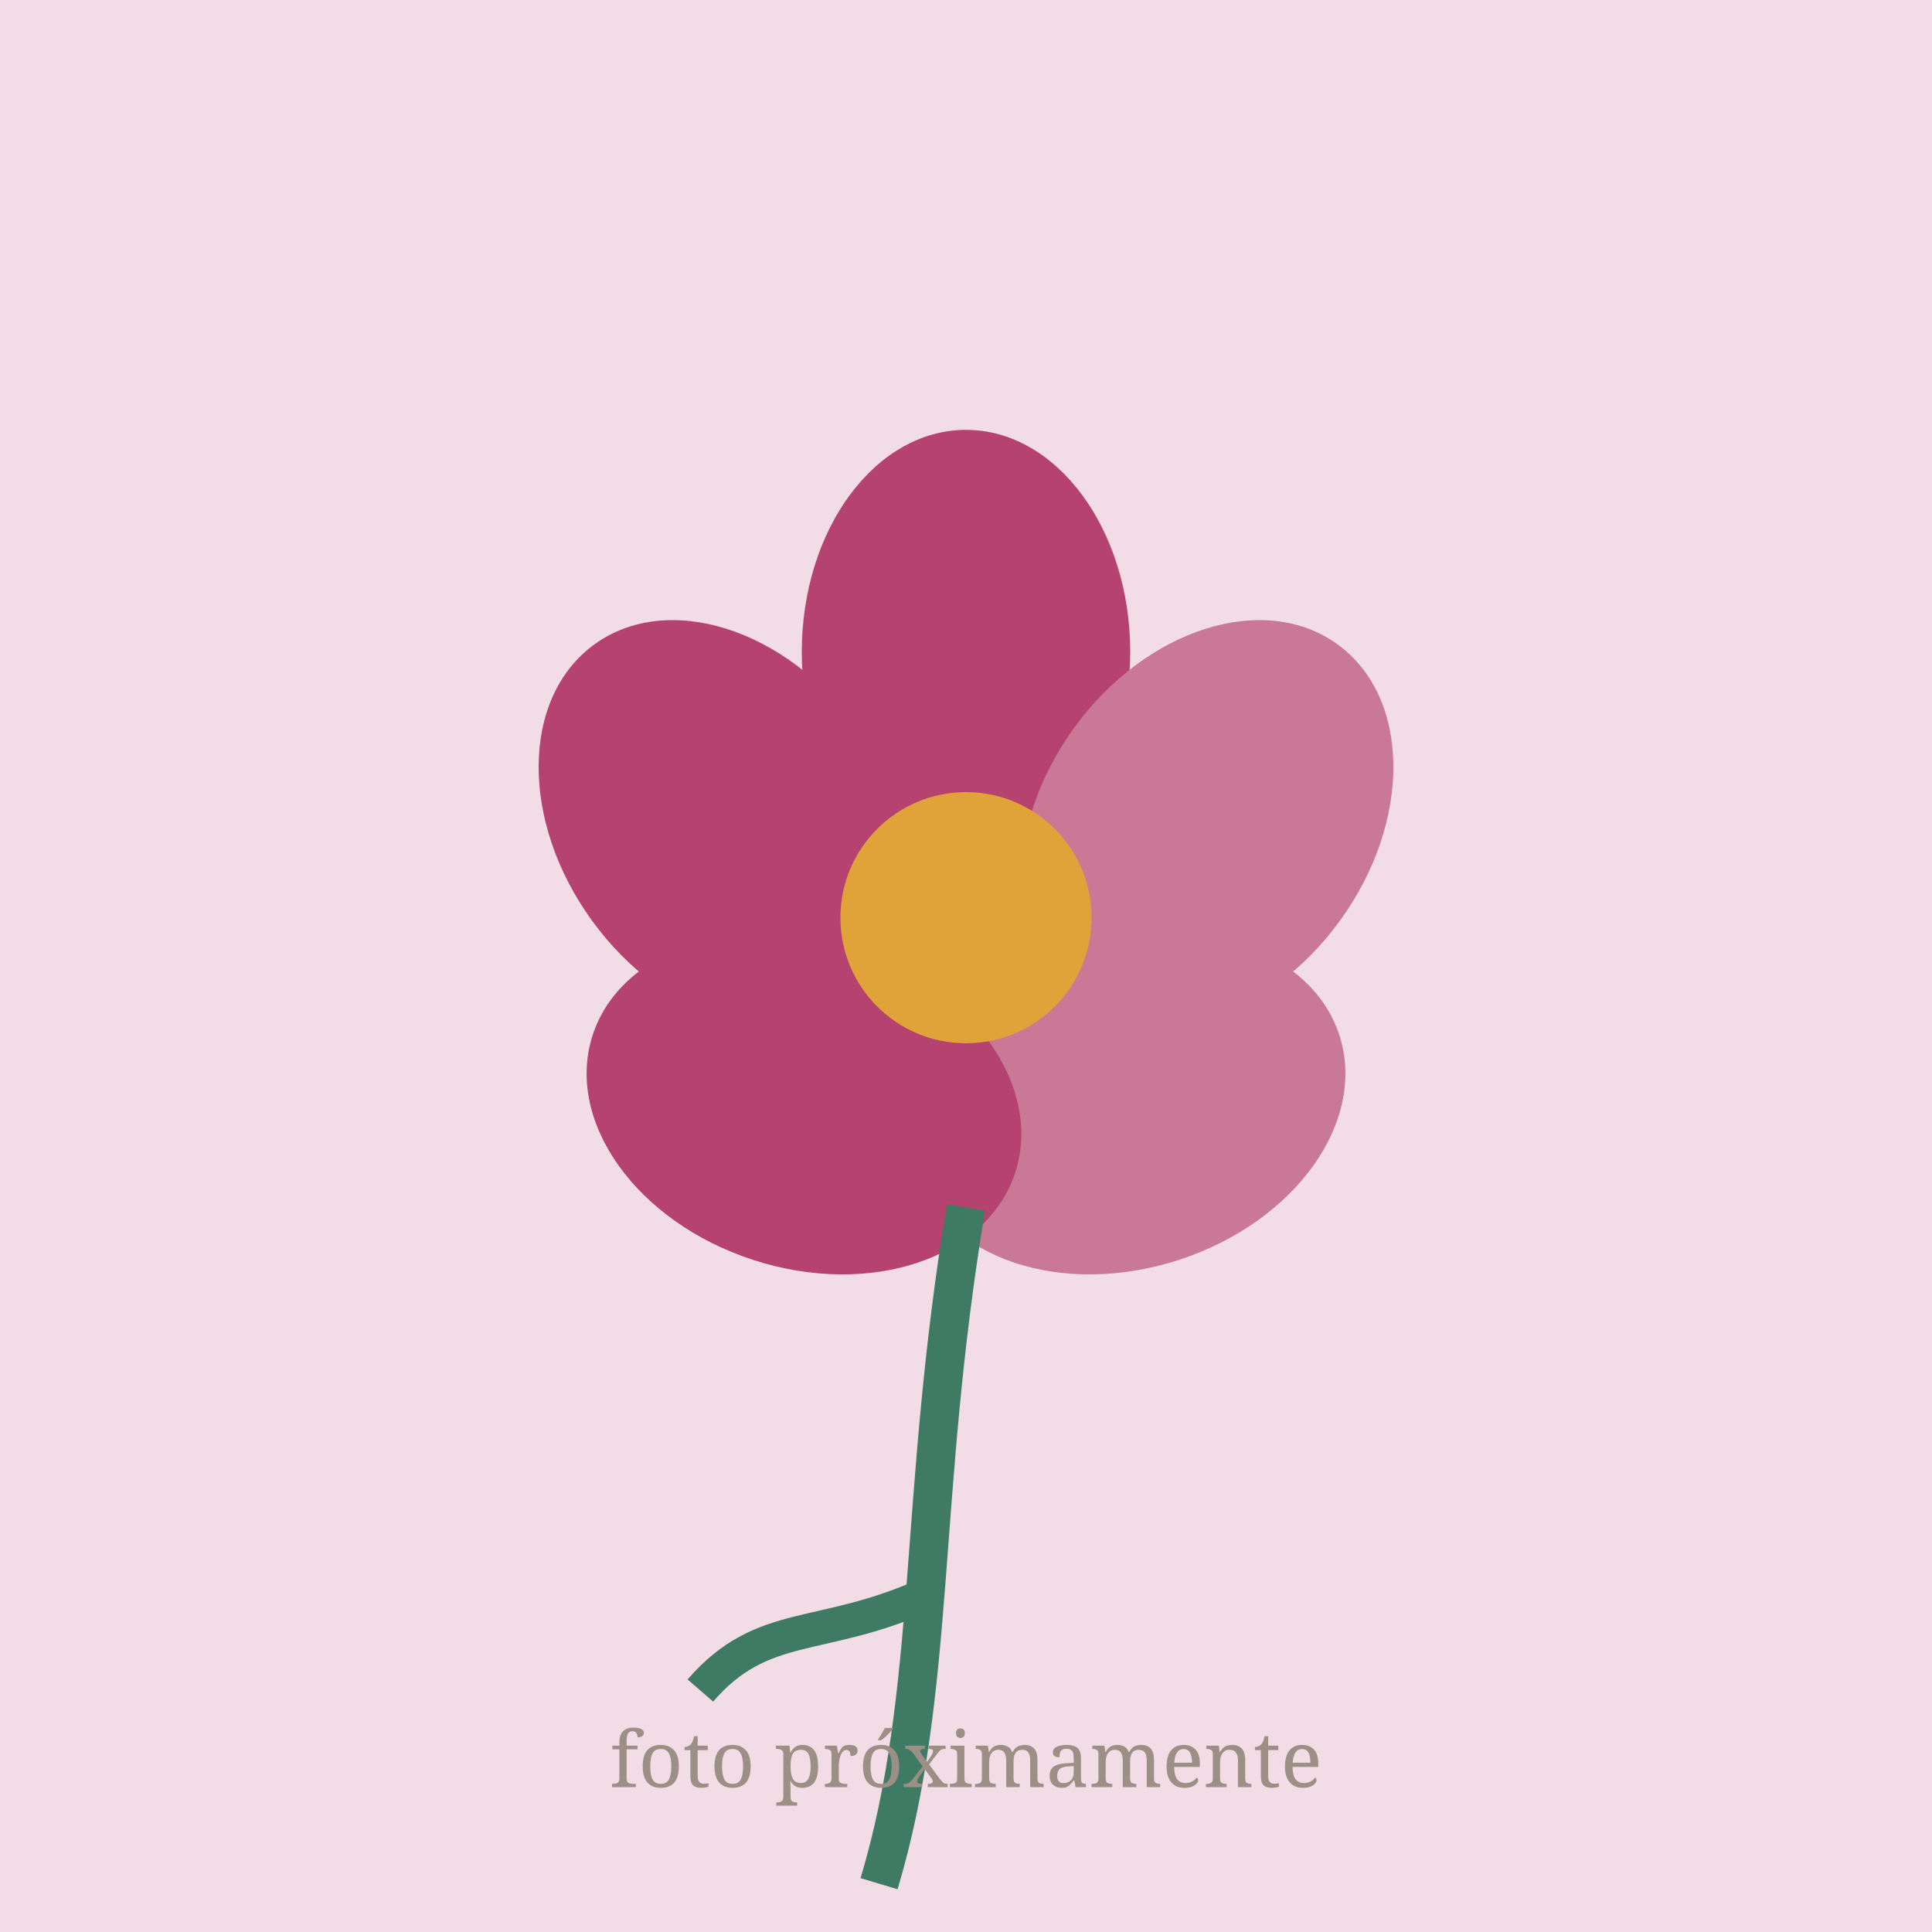
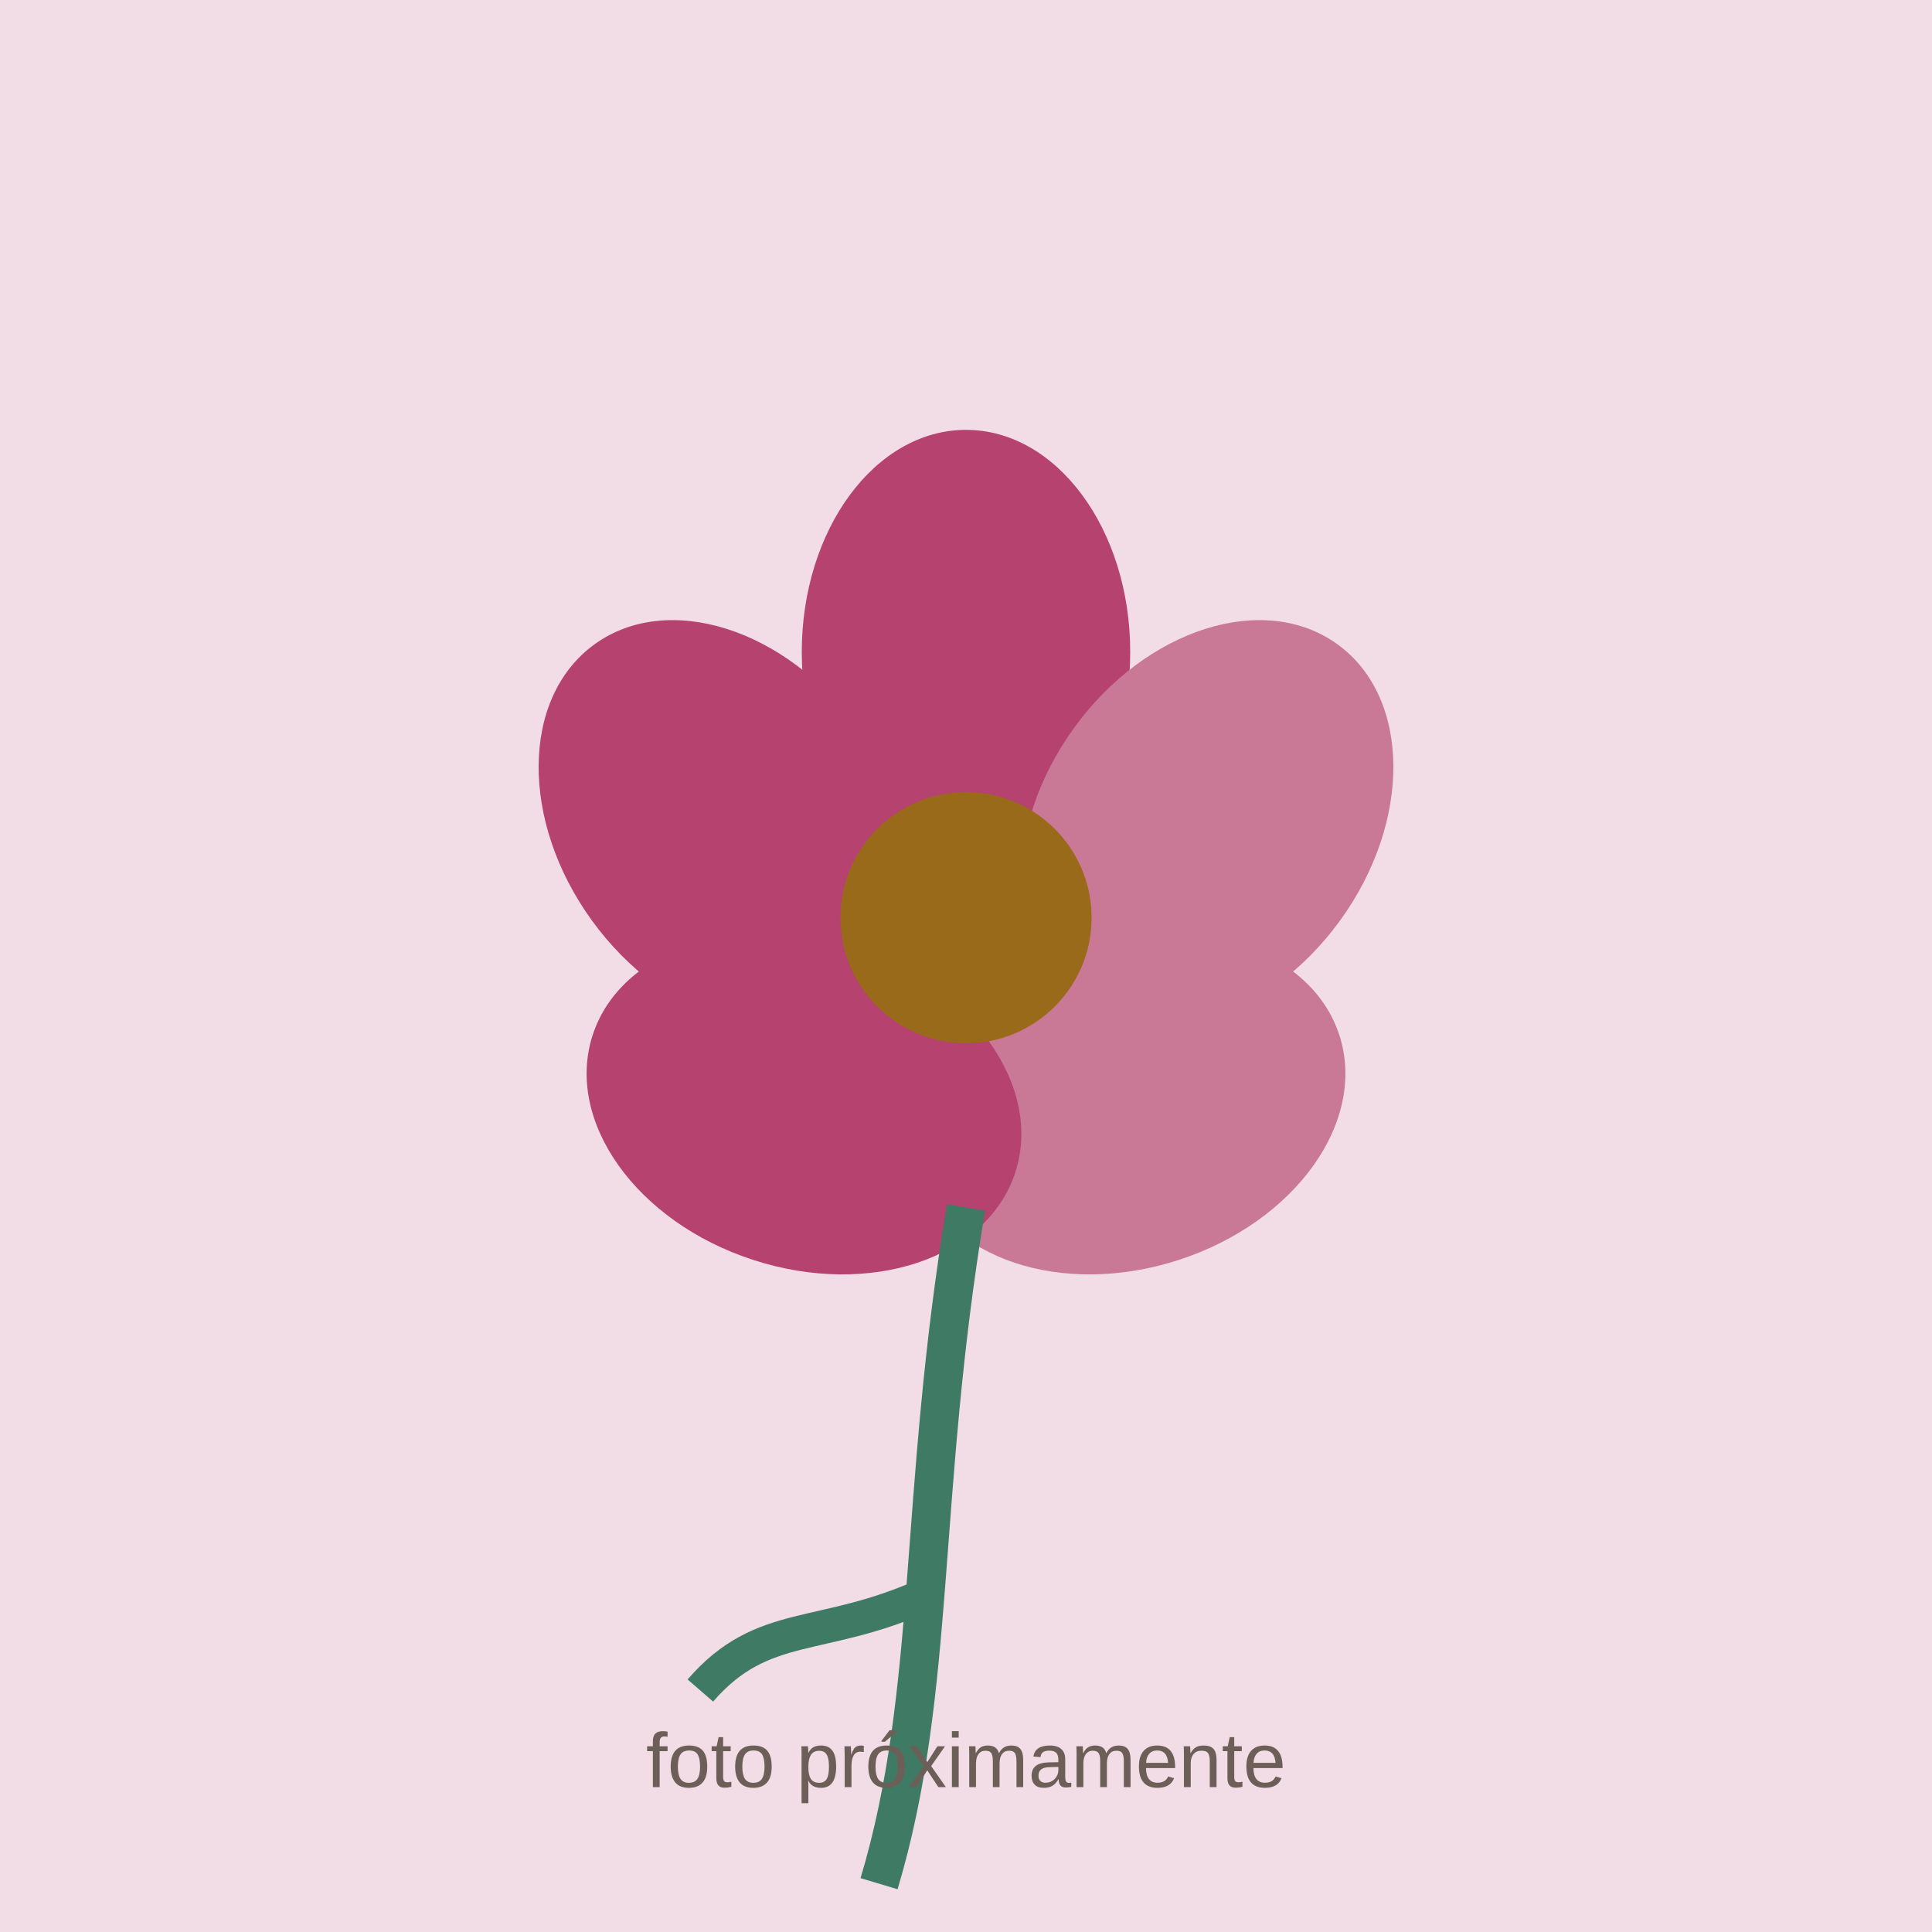
<svg xmlns="http://www.w3.org/2000/svg" viewBox="0 0 400 400">
  <rect width="400" height="400" fill="#F2DCE6" />
  <g transform="translate(200,190)">
    <ellipse cx="0" cy="-55" rx="34" ry="46" fill="#B5426F" />
    <ellipse cx="47" cy="-20" rx="34" ry="46" fill="#C97896" transform="rotate(72)" />
    <ellipse cx="29" cy="45" rx="34" ry="46" fill="#B5426F" transform="rotate(144)" />
    <ellipse cx="-29" cy="45" rx="34" ry="46" fill="#C97896" transform="rotate(216)" />
    <ellipse cx="-47" cy="-20" rx="34" ry="46" fill="#B5426F" transform="rotate(288)" />
-     <circle cx="0" cy="0" r="26" fill="#E0A33A" />
+     <circle cx="0" cy="0" r="26" fill="#996A1A" />
    <path d="M0,60 C -10,120 -6,160 -18,200" stroke="#3E7A64" stroke-width="8" fill="none" />
    <path d="M-8,140 C -30,150 -42,145 -55,160" stroke="#3E7A64" stroke-width="7" fill="none" />
  </g>
-   <text x="200" y="370" text-anchor="middle" font-family="Georgia, serif" font-size="16" fill="#9c8f86">foto próximamente</text>
+   <text x="200" y="370" text-anchor="middle" font-family="'Work Sans', Arial, sans-serif" font-size="16" fill="#6b5f57">foto próximamente</text>
</svg>
